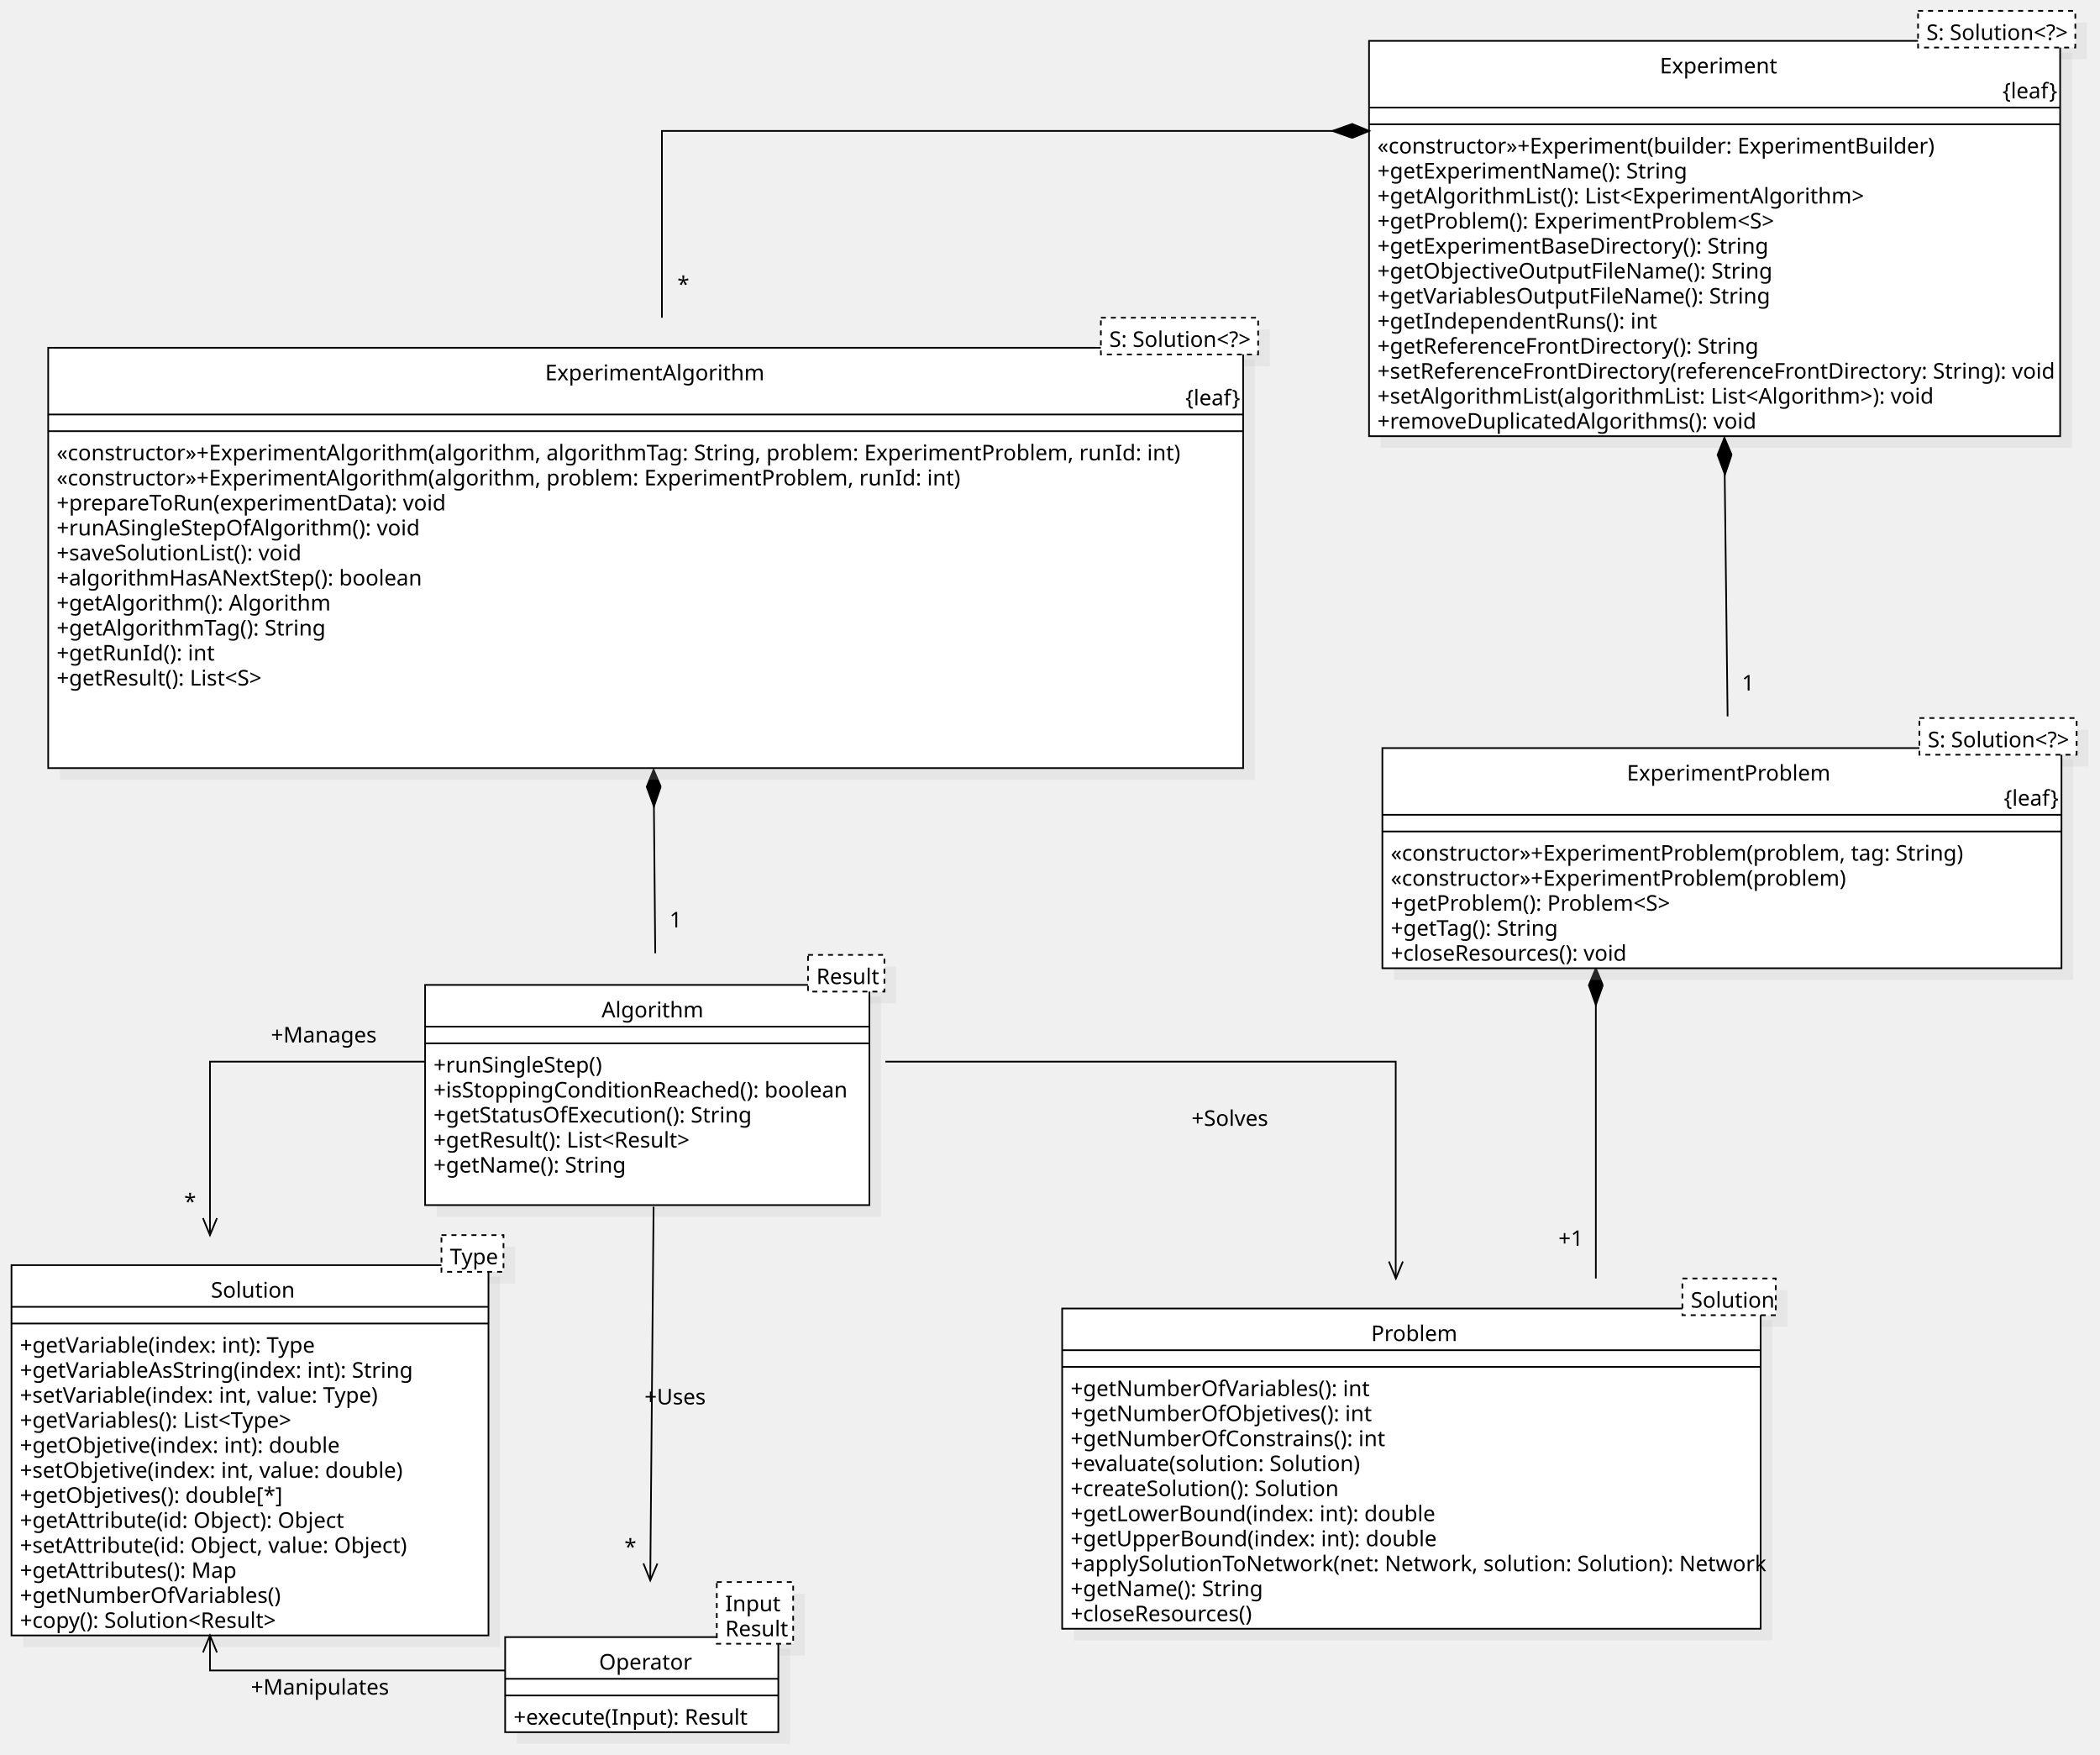
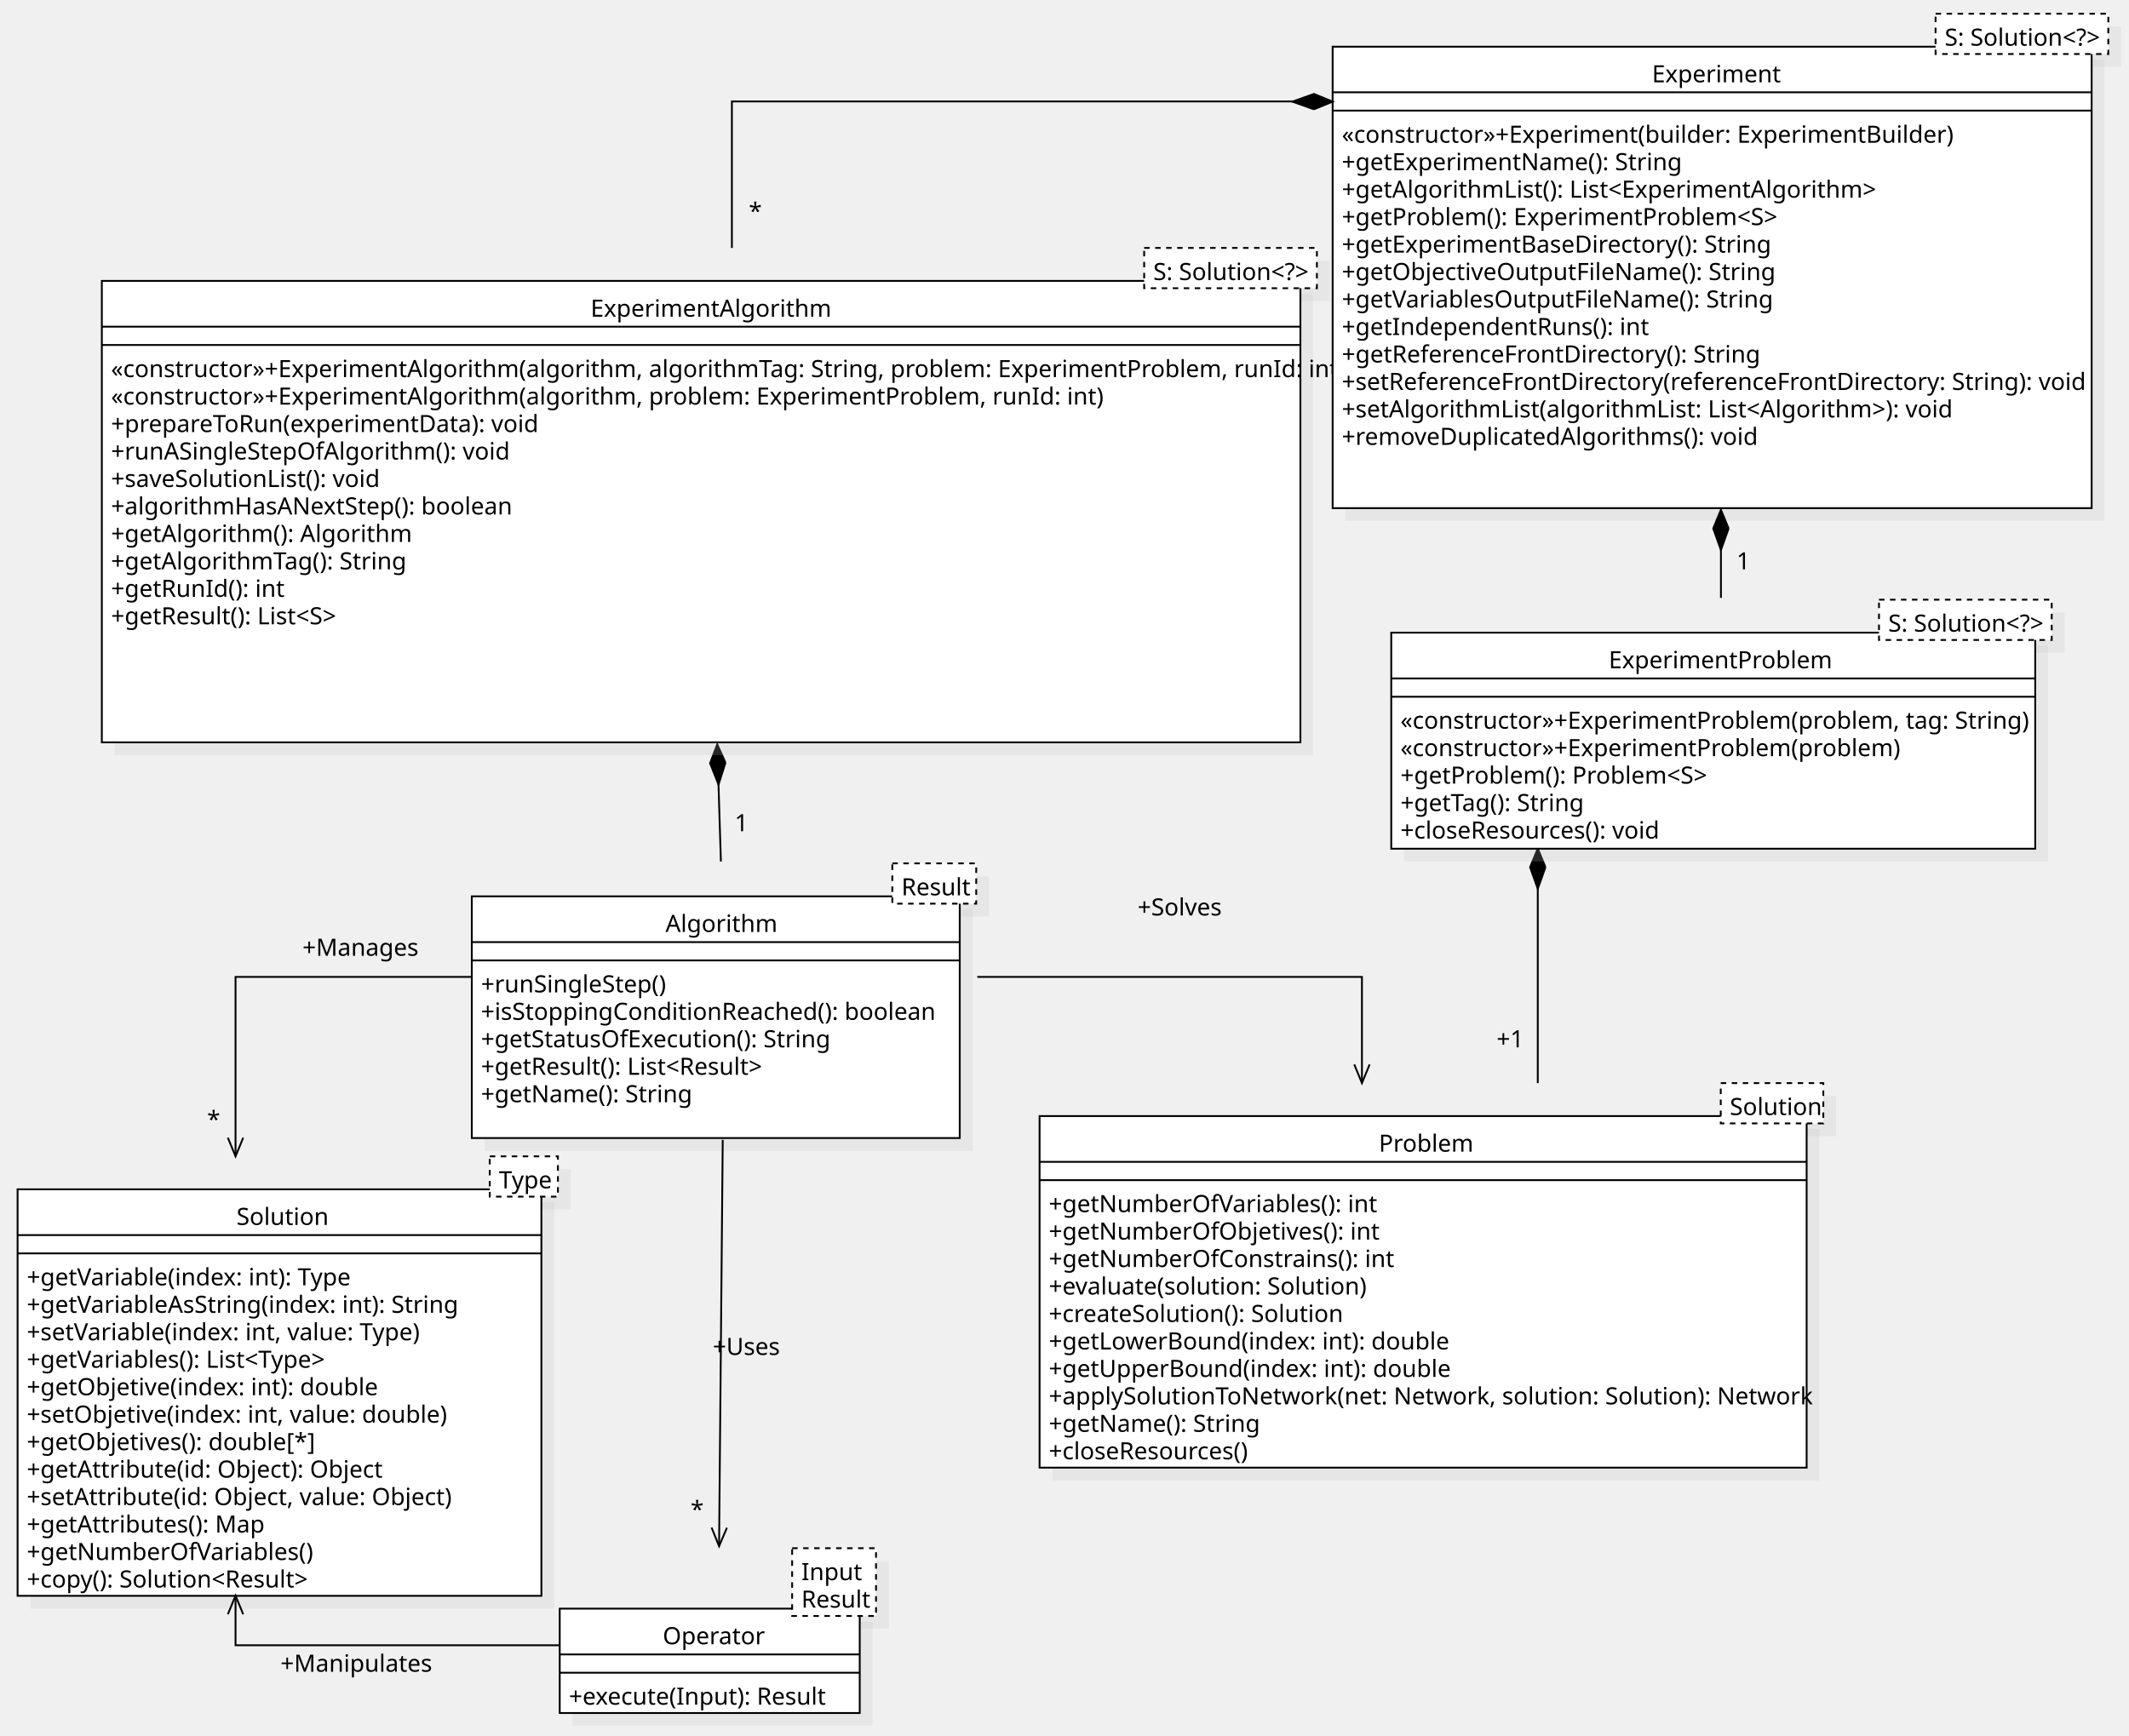
- <svg xmlns="http://www.w3.org/2000/svg" version="1.1" id="Capa_1" x="0px" y="0px" viewBox="0 0 1259.2 1052" style="enable-background:new 0 0 1259.2 1052;" xml:space="preserve">
+ <svg xmlns="http://www.w3.org/2000/svg" version="1.1" id="Capa_1" x="0px" y="0px" viewBox="0 0 1162.4 948" style="enable-background:new 0 0 1162.4 948;" xml:space="preserve">
  <style type="text/css">
	.st0{opacity:0.2;fill:#C0C0C0;enable-background:new    ;}
	.st1{fill:#FFFFFF;}
	.st2{fill:none;stroke:#000000;stroke-miterlimit:10;}
	.st3{font-family:'Arial-BoldMT';}
	.st4{font-size:13px;}
	.st5{font-family:'ArialMT';}
	.st6{fill:none;stroke:#000000;stroke-miterlimit:10;stroke-dasharray:3;}
</style>
-   <g transform="translate(-320,-14) scale(1,1)">
-     <rect x="581.9" y="611.5" class="st0" width="266.4" height="132" />
-   </g>
-   <g transform="translate(-320,-14) scale(1,1)">
-     <rect x="811.5" y="593.5" class="st0" width="45.8" height="22" />
-   </g>
-   <g transform="translate(-320,-14) scale(1,1)">
-     <rect x="574.9" y="604.5" class="st1" width="266.4" height="132" />
-   </g>
-   <g transform="translate(-320,-14) scale(1,1)">
-     <path class="st2" d="M574.9,604.5h266.4v132H574.9V604.5z" />
-   </g>
-   <g transform="translate(-320,-14) scale(1,1)">
-     <path class="st2" d="M574.9,629.5h266.4" />
-   </g>
-   <g transform="translate(-320,-14) scale(1,1)">
-     <path class="st2" d="M574.9,639.5h266.4" />
-   </g>
-   <text transform="matrix(1 0 0 1 360.7039 610)" class="st3 st4">Algorithm</text>
-   <text transform="matrix(1 0 0 1 259.95 643)" class="st5 st4">+runSingleStep()</text>
-   <text transform="matrix(1 0 0 1 259.95 658)" class="st5 st4">+isStoppingConditionReached(): boolean</text>
-   <text transform="matrix(1 0 0 1 259.95 673)" class="st5 st4">+getStatusOfExecution(): String</text>
-   <text transform="matrix(1 0 0 1 259.95 688)" class="st5 st4">+getResult(): List&lt;Result&gt;</text>
-   <text transform="matrix(1 0 0 1 259.95 703)" class="st5 st4">+getName(): String</text>
-   <g transform="translate(-320,-14) scale(1,1)">
-     <rect x="804.5" y="586.5" class="st1" width="45.8" height="22" />
-   </g>
-   <g transform="translate(-320,-14) scale(1,1)">
-     <path class="st6" d="M804.5,586.5h45.8v22h-45.8V586.5z" />
-   </g>
-   <text transform="matrix(1 0 0 1 489.5169 590)" class="st5 st4">Result</text>
-   <g transform="translate(-320,-14) scale(1,1)">
-     <rect x="333.9" y="779.5" class="st0" width="286" height="222" />
-   </g>
-   <g transform="translate(-320,-14) scale(1,1)">
-     <rect x="591.7" y="761.5" class="st0" width="37.2" height="22" />
-   </g>
-   <g transform="translate(-320,-14) scale(1,1)">
-     <rect x="326.9" y="772.5" class="st1" width="286" height="222" />
-   </g>
-   <g transform="translate(-320,-14) scale(1,1)">
-     <path class="st2" d="M326.9,772.5h286v222h-286V772.5z" />
-   </g>
-   <g transform="translate(-320,-14) scale(1,1)">
-     <path class="st2" d="M326.9,797.5h286" />
-   </g>
-   <g transform="translate(-320,-14) scale(1,1)">
-     <path class="st2" d="M326.9,807.5h286" />
-   </g>
-   <text transform="matrix(1 0 0 1 126.4604 778)" class="st3 st4">Solution</text>
-   <text transform="matrix(1 0 0 1 11.9499 811)" class="st5 st4">+getVariable(index: int): Type</text>
-   <text transform="matrix(1 0 0 1 11.9499 826)" class="st5 st4">+getVariableAsString(index: int): String</text>
-   <text transform="matrix(1 0 0 1 11.9499 841)" class="st5 st4">+setVariable(index: int, value: Type)</text>
-   <text transform="matrix(1 0 0 1 11.9499 856)" class="st5 st4">+getVariables(): List&lt;Type&gt;</text>
-   <text transform="matrix(1 0 0 1 11.9499 871)" class="st5 st4">+getObjetive(index: int): double</text>
-   <text transform="matrix(1 0 0 1 11.9499 886)" class="st5 st4">+setObjetive(index: int, value: double)</text>
-   <text transform="matrix(1 0 0 1 11.9499 901)" class="st5 st4">+getObjetives(): double[*]</text>
-   <text transform="matrix(1 0 0 1 11.9499 916)" class="st5 st4">+getAttribute(id: Object): Object</text>
-   <text transform="matrix(1 0 0 1 11.9499 931)" class="st5 st4">+setAttribute(id: Object, value: Object)</text>
-   <text transform="matrix(1 0 0 1 11.9499 946)" class="st5 st4">+getAttributes(): Map</text>
-   <text transform="matrix(1 0 0 1 11.9499 961)" class="st5 st4">+getNumberOfVariables()</text>
-   <text transform="matrix(1 0 0 1 11.9499 976)" class="st5 st4">+copy(): Solution&lt;Result&gt;</text>
-   <g transform="translate(-320,-14) scale(1,1)">
-     <rect x="584.7" y="754.5" class="st1" width="37.2" height="22" />
-   </g>
-   <g transform="translate(-320,-14) scale(1,1)">
-     <path class="st6" d="M584.7,754.5h37.2v22h-37.2V754.5z" />
-   </g>
-   <text transform="matrix(1 0 0 1 269.7664 758)" class="st5 st4">Type</text>
-   <g transform="translate(-320,-14) scale(1,1)">
-     <rect x="963.9" y="805.5" class="st0" width="418.8" height="192" />
-   </g>
-   <g transform="translate(-320,-14) scale(1,1)">
-     <rect x="1335.8" y="787.5" class="st0" width="56" height="22" />
-   </g>
-   <g transform="translate(-320,-14) scale(1,1)">
-     <rect x="956.9" y="798.5" class="st1" width="418.8" height="192" />
-   </g>
-   <g transform="translate(-320,-14) scale(1,1)">
-     <path class="st2" d="M956.9,798.5h418.8v192H956.9V798.5z" />
-   </g>
-   <g transform="translate(-320,-14) scale(1,1)">
-     <path class="st2" d="M956.9,823.5h418.8" />
-   </g>
-   <g transform="translate(-320,-14) scale(1,1)">
-     <path class="st2" d="M956.9,833.5h418.8" />
-   </g>
-   <text transform="matrix(1 0 0 1 822.1575 804)" class="st3 st4">Problem</text>
-   <text transform="matrix(1 0 0 1 641.95 837)" class="st5 st4">+getNumberOfVariables(): int</text>
-   <text transform="matrix(1 0 0 1 641.95 852)" class="st5 st4">+getNumberOfObjetives(): int</text>
-   <text transform="matrix(1 0 0 1 641.95 867)" class="st5 st4">+getNumberOfConstrains(): int</text>
-   <text transform="matrix(1 0 0 1 641.95 882)" class="st5 st4">+evaluate(solution: Solution)</text>
-   <text transform="matrix(1 0 0 1 641.95 897)" class="st5 st4">+createSolution(): Solution</text>
-   <text transform="matrix(1 0 0 1 641.95 912)" class="st5 st4">+getLowerBound(index: int): double</text>
-   <text transform="matrix(1 0 0 1 641.95 927)" class="st5 st4">+getUpperBound(index: int): double</text>
-   <text transform="matrix(1 0 0 1 641.95 942)" class="st5 st4">+applySolutionToNetwork(net: Network, solution: Solution): Network</text>
-   <text transform="matrix(1 0 0 1 641.95 957)" class="st5 st4">+getName(): String</text>
-   <text transform="matrix(1 0 0 1 641.95 972)" class="st5 st4">+closeResources()</text>
-   <g transform="translate(-320,-14) scale(1,1)">
-     <rect x="1328.8" y="780.5" class="st1" width="56" height="22" />
-   </g>
-   <g transform="translate(-320,-14) scale(1,1)">
-     <path class="st6" d="M1328.8,780.5h56v22h-56V780.5z" />
-   </g>
-   <text transform="matrix(1 0 0 1 1013.793 784)" class="st5 st4">Solution</text>
-   <g transform="translate(-320,-14) scale(1,1)">
-     <rect x="629.9" y="1002.5" class="st0" width="163.8" height="57" />
-   </g>
-   <g transform="translate(-320,-14) scale(1,1)">
-     <rect x="756.8" y="969.5" class="st0" width="45.8" height="37" />
-   </g>
-   <g transform="translate(-320,-14) scale(1,1)">
-     <rect x="622.9" y="995.5" class="st1" width="163.8" height="57" />
-   </g>
-   <g transform="translate(-320,-14) scale(1,1)">
-     <path class="st2" d="M622.9,995.5h163.8v57H622.9V995.5z" />
-   </g>
-   <g transform="translate(-320,-14) scale(1,1)">
-     <path class="st2" d="M622.9,1020.5h163.8" />
-   </g>
-   <g transform="translate(-320,-14) scale(1,1)">
-     <path class="st2" d="M622.9,1030.5h163.8" />
-   </g>
-   <text transform="matrix(1 0 0 1 359.1827 1001)" class="st3 st4">Operator</text>
-   <text transform="matrix(1 0 0 1 307.95 1034)" class="st5 st4">+execute(Input): Result</text>
-   <g transform="translate(-320,-14) scale(1,1)">
-     <rect x="749.8" y="962.5" class="st1" width="45.8" height="37" />
-   </g>
-   <g transform="translate(-320,-14) scale(1,1)">
-     <path class="st6" d="M749.8,962.5h45.8v37h-45.8V962.5z" />
-   </g>
-   <text transform="matrix(1 0 0 1 434.8688 966)" class="st5 st4">Input</text>
-   <text transform="matrix(1 0 0 1 434.8688 981)" class="st5 st4">Result</text>
-   <g transform="translate(-320,-14) scale(1,1)">
-     <path class="st2" d="M711.9,737.5l-2,224" />
-   </g>
-   <g transform="translate(-320,-14) scale(1,1)">
-     <path class="st2" d="M705.8,951.3l4.1,10.2l4.3-10.1" />
-   </g>
-   <text transform="matrix(1 0 0 1 386.45 842)" class="st5 st4">+Uses</text>
-   <text transform="matrix(1 0 0 1 374.4205 932)" class="st5 st4">*</text>
-   <g transform="translate(-320,-14) scale(1,1)">
-     <path class="st2" d="M622.9,1015.5h-177v-21" />
-   </g>
-   <g transform="translate(-320,-14) scale(1,1)">
-     <path class="st2" d="M450.1,1004.7l-4.2-10.2l-4.2,10.2" />
-   </g>
-   <text transform="matrix(1 0 0 1 150.4499 1016)" class="st5 st4">+Manipulates</text>
-   <g transform="translate(-320,-14) scale(1,1)">
-     <path class="st2" d="M574.9,650.5h-129v104" />
-   </g>
-   <g transform="translate(-320,-14) scale(1,1)">
-     <path class="st2" d="M441.7,744.3l4.2,10.2l4.2-10.2" />
-   </g>
-   <text transform="matrix(1 0 0 1 162.4499 625)" class="st5 st4">+Manages</text>
-   <text transform="matrix(1 0 0 1 110.4205 725)" class="st5 st4">*</text>
-   <g transform="translate(-320,-14) scale(1,1)">
-     <path class="st2" d="M850.9,650.5h306v130" />
-   </g>
-   <g transform="translate(-320,-14) scale(1,1)">
-     <path class="st2" d="M1152.8,770.3l4.2,10.2l4.2-10.2" />
-   </g>
-   <text transform="matrix(1 0 0 1 714.45 675)" class="st5 st4">+Solves</text>
-   <g transform="translate(-320,-14) scale(1,1)">
-     <path class="st2" d="M1276.9,780.5v-186" />
-   </g>
-   <g transform="translate(-320,-14) scale(1,1)">
-     <path d="M1281.1,604.7l-4.2-10.2l-4.2,10.2l4.2,11.8" />
-   </g>
-   <g transform="translate(-320,-14) scale(1,1)">
-     <path class="st2" d="M1281.1,604.7l-4.2-10.2l-4.2,10.2l4.2,11.8L1281.1,604.7" />
-   </g>
-   <text transform="matrix(1 0 0 1 934.45 747)" class="st5 st4">+1</text>
-   <g transform="translate(-320,-14) scale(1,1)">
-     <path class="st2" d="M712.9,585.5l-1-110" />
-   </g>
-   <g transform="translate(-320,-14) scale(1,1)">
-     <path d="M716.2,485.6l-4.3-10.1l-4.1,10.2l4.3,11.8" />
-   </g>
-   <g transform="translate(-320,-14) scale(1,1)">
-     <path class="st2" d="M716.2,485.6l-4.3-10.1l-4.1,10.2l4.3,11.8L716.2,485.6" />
-   </g>
-   <text transform="matrix(1 0 0 1 401.45 556)" class="st5 st4">1</text>
-   <g transform="translate(-320,-14) scale(1,1)">
-     <rect x="355.9" y="229.5" class="st0" width="716.5" height="252" />
-   </g>
-   <g transform="translate(-320,-14) scale(1,1)">
-     <rect x="987.1" y="211.5" class="st0" width="94.3" height="22" />
-   </g>
-   <g transform="translate(-320,-14) scale(1,1)">
-     <rect x="348.9" y="222.5" class="st1" width="716.5" height="252" />
-   </g>
-   <g transform="translate(-320,-14) scale(1,1)">
-     <path class="st2" d="M348.9,222.5h716.5v252H348.9V222.5z" />
-   </g>
-   <g transform="translate(-320,-14) scale(1,1)">
-     <path class="st2" d="M348.9,262.5h716.5" />
-   </g>
-   <g transform="translate(-320,-14) scale(1,1)">
-     <path class="st2" d="M348.9,272.5h716.5" />
-   </g>
-   <text transform="matrix(1 0 0 1 326.8602 228)" class="st3 st4">ExperimentAlgorithm</text>
-   <text transform="matrix(1 0 0 1 710.783 243)" class="st5 st4">{leaf}</text>
-   <text transform="matrix(1 0 0 1 33.9499 276)" class="st5 st4">«constructor»+ExperimentAlgorithm(algorithm, algorithmTag: String, problem: ExperimentProblem, runId: int)</text>
-   <text transform="matrix(1 0 0 1 33.9499 291)" class="st5 st4">«constructor»+ExperimentAlgorithm(algorithm, problem: ExperimentProblem, runId: int)</text>
-   <text transform="matrix(1 0 0 1 33.9499 306)" class="st5 st4">+prepareToRun(experimentData): void</text>
-   <text transform="matrix(1 0 0 1 33.9499 321)" class="st5 st4">+runASingleStepOfAlgorithm(): void</text>
-   <text transform="matrix(1 0 0 1 33.9499 336)" class="st5 st4">+saveSolutionList(): void</text>
-   <text transform="matrix(1 0 0 1 33.9499 351)" class="st5 st4">+algorithmHasANextStep(): boolean</text>
-   <text transform="matrix(1 0 0 1 33.9499 366)" class="st5 st4">+getAlgorithm(): Algorithm</text>
-   <text transform="matrix(1 0 0 1 33.9499 381)" class="st5 st4">+getAlgorithmTag(): String</text>
-   <text transform="matrix(1 0 0 1 33.9499 396)" class="st5 st4">+getRunId(): int</text>
-   <text transform="matrix(1 0 0 1 33.9499 411)" class="st5 st4">+getResult(): List&lt;S&gt;</text>
-   <g transform="translate(-320,-14) scale(1,1)">
-     <rect x="980.1" y="204.5" class="st1" width="94.3" height="22" />
-   </g>
-   <g transform="translate(-320,-14) scale(1,1)">
-     <path class="st6" d="M980.1,204.5h94.3v22h-94.3V204.5z" />
-   </g>
-   <text transform="matrix(1 0 0 1 665.1395 208)" class="st5 st4">S: Solution&lt;?&gt;</text>
-   <g transform="translate(-320,-14) scale(1,1)">
-     <rect x="1155.9" y="469.5" class="st0" width="407.2" height="132" />
-   </g>
-   <g transform="translate(-320,-14) scale(1,1)">
-     <rect x="1477.9" y="451.5" class="st0" width="94.3" height="22" />
-   </g>
-   <g transform="translate(-320,-14) scale(1,1)">
-     <rect x="1148.9" y="462.5" class="st1" width="407.2" height="132" />
-   </g>
-   <g transform="translate(-320,-14) scale(1,1)">
-     <path class="st2" d="M1148.9,462.5h407.2v132h-407.2V462.5z" />
-   </g>
-   <g transform="translate(-320,-14) scale(1,1)">
-     <path class="st2" d="M1148.9,502.5h407.2" />
-   </g>
-   <g transform="translate(-320,-14) scale(1,1)">
-     <path class="st2" d="M1148.9,512.5h407.2" />
-   </g>
-   <text transform="matrix(1 0 0 1 975.494 468)" class="st3 st4">ExperimentProblem</text>
-   <text transform="matrix(1 0 0 1 1201.551 483)" class="st5 st4">{leaf}</text>
-   <text transform="matrix(1 0 0 1 833.95 516)" class="st5 st4">«constructor»+ExperimentProblem(problem, tag: String)</text>
-   <text transform="matrix(1 0 0 1 833.95 531)" class="st5 st4">«constructor»+ExperimentProblem(problem)</text>
-   <text transform="matrix(1 0 0 1 833.95 546)" class="st5 st4">+getProblem(): Problem&lt;S&gt;</text>
-   <text transform="matrix(1 0 0 1 833.95 561)" class="st5 st4">+getTag(): String</text>
-   <text transform="matrix(1 0 0 1 833.95 576)" class="st5 st4">+closeResources(): void</text>
-   <g transform="translate(-320,-14) scale(1,1)">
-     <rect x="1470.9" y="444.5" class="st1" width="94.3" height="22" />
-   </g>
-   <g transform="translate(-320,-14) scale(1,1)">
-     <path class="st6" d="M1470.9,444.5h94.3v22h-94.3V444.5z" />
-   </g>
-   <text transform="matrix(1 0 0 1 1155.907 448)" class="st5 st4">S: Solution&lt;?&gt;</text>
-   <g transform="translate(-320,-14) scale(1,1)">
-     <rect x="1147.9" y="45.5" class="st0" width="414.4" height="237" />
-   </g>
-   <g transform="translate(-320,-14) scale(1,1)">
-     <rect x="1477.1" y="27.5" class="st0" width="94.3" height="22" />
-   </g>
-   <g transform="translate(-320,-14) scale(1,1)">
-     <rect x="1140.9" y="38.5" class="st1" width="414.4" height="237" />
-   </g>
-   <g transform="translate(-320,-14) scale(1,1)">
-     <path class="st2" d="M1140.9,38.5h414.4v237h-414.4V38.5z" />
-   </g>
-   <g transform="translate(-320,-14) scale(1,1)">
-     <path class="st2" d="M1140.9,78.5h414.4" />
-   </g>
-   <g transform="translate(-320,-14) scale(1,1)">
-     <path class="st2" d="M1140.9,88.5h414.4" />
-   </g>
-   <text transform="matrix(1 0 0 1 995.2967 44)" class="st3 st4">Experiment</text>
-   <text transform="matrix(1 0 0 1 1200.749 59)" class="st5 st4">{leaf}</text>
-   <text transform="matrix(1 0 0 1 825.95 92)" class="st5 st4">«constructor»+Experiment(builder: ExperimentBuilder)</text>
-   <text transform="matrix(1 0 0 1 825.95 107)" class="st5 st4">+getExperimentName(): String</text>
-   <text transform="matrix(1 0 0 1 825.95 122)" class="st5 st4">+getAlgorithmList(): List&lt;ExperimentAlgorithm&gt;</text>
-   <text transform="matrix(1 0 0 1 825.95 137)" class="st5 st4">+getProblem(): ExperimentProblem&lt;S&gt;</text>
-   <text transform="matrix(1 0 0 1 825.95 152)" class="st5 st4">+getExperimentBaseDirectory(): String</text>
-   <text transform="matrix(1 0 0 1 825.95 167)" class="st5 st4">+getObjectiveOutputFileName(): String</text>
-   <text transform="matrix(1 0 0 1 825.95 182)" class="st5 st4">+getVariablesOutputFileName(): String</text>
-   <text transform="matrix(1 0 0 1 825.95 197)" class="st5 st4">+getIndependentRuns(): int</text>
-   <text transform="matrix(1 0 0 1 825.95 212)" class="st5 st4">+getReferenceFrontDirectory(): String</text>
-   <text transform="matrix(1 0 0 1 825.95 227)" class="st5 st4">+setReferenceFrontDirectory(referenceFrontDirectory: String): void</text>
-   <text transform="matrix(1 0 0 1 825.95 242)" class="st5 st4">+setAlgorithmList(algorithmList: List&lt;Algorithm&gt;): void</text>
-   <text transform="matrix(1 0 0 1 825.95 257)" class="st5 st4">+removeDuplicatedAlgorithms(): void</text>
-   <g transform="translate(-320,-14) scale(1,1)">
-     <rect x="1470.1" y="20.5" class="st1" width="94.3" height="22" />
-   </g>
-   <g transform="translate(-320,-14) scale(1,1)">
-     <path class="st6" d="M1470.1,20.5h94.3v22h-94.3V20.5z" />
-   </g>
-   <text transform="matrix(1 0 0 1 1155.105 24)" class="st5 st4">S: Solution&lt;?&gt;</text>
-   <g transform="translate(-320,-14) scale(1,1)">
-     <path class="st2" d="M1355.9,443.5l-2-167" />
-   </g>
-   <g transform="translate(-320,-14) scale(1,1)">
-     <path d="M1358.3,286.6l-4.3-10.1l-4.1,10.2l4.4,11.8" />
-   </g>
-   <g transform="translate(-320,-14) scale(1,1)">
-     <path class="st2" d="M1358.3,286.6l-4.3-10.1l-4.1,10.2l4.4,11.8L1358.3,286.6" />
-   </g>
-   <text transform="matrix(1 0 0 1 1044.45 414)" class="st5 st4">1</text>
-   <g transform="translate(-320,-14) scale(1,1)">
-     <path class="st2" d="M716.9,204.5v-112h424" />
-   </g>
-   <g transform="translate(-320,-14) scale(1,1)">
-     <path d="M1130.8,96.7l10.2-4.2l-10.2-4.2l-11.8,4.2" />
-   </g>
-   <g transform="translate(-320,-14) scale(1,1)">
-     <path class="st2" d="M1130.8,96.7l10.2-4.2l-10.2-4.2l-11.8,4.2L1130.8,96.7" />
-   </g>
-   <text transform="matrix(1 0 0 1 406.1705 175)" class="st5 st4">*</text>
+   <g transform="translate(-320,-38) scale(1,1)">
+     <rect x="584.6" y="534.5" class="st0" width="266.4" height="132" />
+   </g>
+   <g transform="translate(-320,-38) scale(1,1)">
+     <rect x="814.2" y="516.5" class="st0" width="45.8" height="22" />
+   </g>
+   <g transform="translate(-320,-38) scale(1,1)">
+     <rect x="577.6" y="527.5" class="st1" width="266.4" height="132" />
+   </g>
+   <g transform="translate(-320,-38) scale(1,1)">
+     <path class="st2" d="M577.6,527.5H844v132H577.6V527.5z" />
+   </g>
+   <g transform="translate(-320,-38) scale(1,1)">
+     <path class="st2" d="M577.6,552.5H844" />
+   </g>
+   <g transform="translate(-320,-38) scale(1,1)">
+     <path class="st2" d="M577.6,562.5H844" />
+   </g>
+   <text transform="matrix(1 0 0 1 363.3615 508.95)" class="st3 st4">Algorithm</text>
+   <text transform="matrix(1 0 0 1 262.6076 541.95)" class="st5 st4">+runSingleStep()</text>
+   <text transform="matrix(1 0 0 1 262.6076 556.95)" class="st5 st4">+isStoppingConditionReached(): boolean</text>
+   <text transform="matrix(1 0 0 1 262.6076 571.95)" class="st5 st4">+getStatusOfExecution(): String</text>
+   <text transform="matrix(1 0 0 1 262.6076 586.95)" class="st5 st4">+getResult(): List&lt;Result&gt;</text>
+   <text transform="matrix(1 0 0 1 262.6076 601.95)" class="st5 st4">+getName(): String</text>
+   <g transform="translate(-320,-38) scale(1,1)">
+     <rect x="807.2" y="509.5" class="st1" width="45.8" height="22" />
+   </g>
+   <g transform="translate(-320,-38) scale(1,1)">
+     <path class="st6" d="M807.2,509.5H853v22h-45.8V509.5z" />
+   </g>
+   <text transform="matrix(1 0 0 1 492.1745 488.95)" class="st5 st4">Result</text>
+   <g transform="translate(-320,-38) scale(1,1)">
+     <rect x="336.6" y="694.5" class="st0" width="286" height="222" />
+   </g>
+   <g transform="translate(-320,-38) scale(1,1)">
+     <rect x="594.4" y="676.5" class="st0" width="37.2" height="22" />
+   </g>
+   <g transform="translate(-320,-38) scale(1,1)">
+     <rect x="329.6" y="687.5" class="st1" width="286" height="222" />
+   </g>
+   <g transform="translate(-320,-38) scale(1,1)">
+     <path class="st2" d="M329.6,687.5h286v222h-286V687.5z" />
+   </g>
+   <g transform="translate(-320,-38) scale(1,1)">
+     <path class="st2" d="M329.6,712.5h286" />
+   </g>
+   <g transform="translate(-320,-38) scale(1,1)">
+     <path class="st2" d="M329.6,722.5h286" />
+   </g>
+   <text transform="matrix(1 0 0 1 129.1181 668.95)" class="st3 st4">Solution</text>
+   <text transform="matrix(1 0 0 1 14.6076 701.95)" class="st5 st4">+getVariable(index: int): Type</text>
+   <text transform="matrix(1 0 0 1 14.6076 716.95)" class="st5 st4">+getVariableAsString(index: int): String</text>
+   <text transform="matrix(1 0 0 1 14.6076 731.95)" class="st5 st4">+setVariable(index: int, value: Type)</text>
+   <text transform="matrix(1 0 0 1 14.6076 746.95)" class="st5 st4">+getVariables(): List&lt;Type&gt;</text>
+   <text transform="matrix(1 0 0 1 14.6076 761.95)" class="st5 st4">+getObjetive(index: int): double</text>
+   <text transform="matrix(1 0 0 1 14.6076 776.95)" class="st5 st4">+setObjetive(index: int, value: double)</text>
+   <text transform="matrix(1 0 0 1 14.6076 791.95)" class="st5 st4">+getObjetives(): double[*]</text>
+   <text transform="matrix(1 0 0 1 14.6076 806.95)" class="st5 st4">+getAttribute(id: Object): Object</text>
+   <text transform="matrix(1 0 0 1 14.6076 821.95)" class="st5 st4">+setAttribute(id: Object, value: Object)</text>
+   <text transform="matrix(1 0 0 1 14.6076 836.95)" class="st5 st4">+getAttributes(): Map</text>
+   <text transform="matrix(1 0 0 1 14.6076 851.95)" class="st5 st4">+getNumberOfVariables()</text>
+   <text transform="matrix(1 0 0 1 14.6076 866.95)" class="st5 st4">+copy(): Solution&lt;Result&gt;</text>
+   <g transform="translate(-320,-38) scale(1,1)">
+     <rect x="587.4" y="669.5" class="st1" width="37.2" height="22" />
+   </g>
+   <g transform="translate(-320,-38) scale(1,1)">
+     <path class="st6" d="M587.4,669.5h37.2v22h-37.2V669.5z" />
+   </g>
+   <text transform="matrix(1 0 0 1 272.424 648.95)" class="st5 st4">Type</text>
+   <g transform="translate(-320,-38) scale(1,1)">
+     <rect x="894.6" y="654.5" class="st0" width="418.8" height="192" />
+   </g>
+   <g transform="translate(-320,-38) scale(1,1)">
+     <rect x="1266.5" y="636.5" class="st0" width="56" height="22" />
+   </g>
+   <g transform="translate(-320,-38) scale(1,1)">
+     <rect x="887.6" y="647.5" class="st1" width="418.8" height="192" />
+   </g>
+   <g transform="translate(-320,-38) scale(1,1)">
+     <path class="st2" d="M887.6,647.5h418.8v192H887.6V647.5z" />
+   </g>
+   <g transform="translate(-320,-38) scale(1,1)">
+     <path class="st2" d="M887.6,672.5h418.8" />
+   </g>
+   <g transform="translate(-320,-38) scale(1,1)">
+     <path class="st2" d="M887.6,682.5h418.8" />
+   </g>
+   <text transform="matrix(1 0 0 1 752.8151 628.95)" class="st3 st4">Problem</text>
+   <text transform="matrix(1 0 0 1 572.6076 661.95)" class="st5 st4">+getNumberOfVariables(): int</text>
+   <text transform="matrix(1 0 0 1 572.6076 676.95)" class="st5 st4">+getNumberOfObjetives(): int</text>
+   <text transform="matrix(1 0 0 1 572.6076 691.95)" class="st5 st4">+getNumberOfConstrains(): int</text>
+   <text transform="matrix(1 0 0 1 572.6076 706.95)" class="st5 st4">+evaluate(solution: Solution)</text>
+   <text transform="matrix(1 0 0 1 572.6076 721.95)" class="st5 st4">+createSolution(): Solution</text>
+   <text transform="matrix(1 0 0 1 572.6076 736.95)" class="st5 st4">+getLowerBound(index: int): double</text>
+   <text transform="matrix(1 0 0 1 572.6076 751.95)" class="st5 st4">+getUpperBound(index: int): double</text>
+   <text transform="matrix(1 0 0 1 572.6076 766.95)" class="st5 st4">+applySolutionToNetwork(net: Network, solution: Solution): Network</text>
+   <text transform="matrix(1 0 0 1 572.6076 781.95)" class="st5 st4">+getName(): String</text>
+   <text transform="matrix(1 0 0 1 572.6076 796.95)" class="st5 st4">+closeResources()</text>
+   <g transform="translate(-320,-38) scale(1,1)">
+     <rect x="1259.5" y="629.5" class="st1" width="56" height="22" />
+   </g>
+   <g transform="translate(-320,-38) scale(1,1)">
+     <path class="st6" d="M1259.5,629.5h56v22h-56V629.5z" />
+   </g>
+   <text transform="matrix(1 0 0 1 944.4509 608.95)" class="st5 st4">Solution</text>
+   <g transform="translate(-320,-38) scale(1,1)">
+     <rect x="632.6" y="923.5" class="st0" width="163.8" height="57" />
+   </g>
+   <g transform="translate(-320,-38) scale(1,1)">
+     <rect x="759.5" y="890.5" class="st0" width="45.8" height="37" />
+   </g>
+   <g transform="translate(-320,-38) scale(1,1)">
+     <rect x="625.6" y="916.5" class="st1" width="163.8" height="57" />
+   </g>
+   <g transform="translate(-320,-38) scale(1,1)">
+     <path class="st2" d="M625.6,916.5h163.8v57H625.6V916.5z" />
+   </g>
+   <g transform="translate(-320,-38) scale(1,1)">
+     <path class="st2" d="M625.6,941.5h163.8" />
+   </g>
+   <g transform="translate(-320,-38) scale(1,1)">
+     <path class="st2" d="M625.6,951.5h163.8" />
+   </g>
+   <text transform="matrix(1 0 0 1 361.8403 897.95)" class="st3 st4">Operator</text>
+   <text transform="matrix(1 0 0 1 310.6076 930.95)" class="st5 st4">+execute(Input): Result</text>
+   <g transform="translate(-320,-38) scale(1,1)">
+     <rect x="752.5" y="883.5" class="st1" width="45.8" height="37" />
+   </g>
+   <g transform="translate(-320,-38) scale(1,1)">
+     <path class="st6" d="M752.5,883.5h45.8v37h-45.8V883.5z" />
+   </g>
+   <text transform="matrix(1 0 0 1 437.5266 862.95)" class="st5 st4">Input</text>
+   <text transform="matrix(1 0 0 1 437.5266 877.95)" class="st5 st4">Result</text>
+   <g transform="translate(-320,-38) scale(1,1)">
+     <path class="st2" d="M714.6,660.5l-2,222" />
+   </g>
+   <g transform="translate(-320,-38) scale(1,1)">
+     <path class="st2" d="M708.5,872.2l4.1,10.2l4.3-10.1" />
+   </g>
+   <text transform="matrix(1 0 0 1 389.1076 739.95)" class="st5 st4">+Uses</text>
+   <text transform="matrix(1 0 0 1 377.0781 828.95)" class="st5 st4">*</text>
+   <g transform="translate(-320,-38) scale(1,1)">
+     <path class="st2" d="M625.6,936.5h-177v-27" />
+   </g>
+   <g transform="translate(-320,-38) scale(1,1)">
+     <path class="st2" d="M452.8,919.6l-4.2-10.2l-4.2,10.2" />
+   </g>
+   <text transform="matrix(1 0 0 1 153.1076 912.95)" class="st5 st4">+Manipulates</text>
+   <g transform="translate(-320,-38) scale(1,1)">
+     <path class="st2" d="M577.6,571.5h-129v98" />
+   </g>
+   <g transform="translate(-320,-38) scale(1,1)">
+     <path class="st2" d="M444.4,659.3l4.2,10.2l4.2-10.2" />
+   </g>
+   <text transform="matrix(1 0 0 1 165.1076 521.95)" class="st5 st4">+Manages</text>
+   <text transform="matrix(1 0 0 1 113.0781 615.95)" class="st5 st4">*</text>
+   <g transform="translate(-320,-38) scale(1,1)">
+     <path class="st2" d="M853.6,571.5h210v58" />
+   </g>
+   <g transform="translate(-320,-38) scale(1,1)">
+     <path class="st2" d="M1059.4,619.3l4.2,10.2l4.2-10.2" />
+   </g>
+   <text transform="matrix(1 0 0 1 621.1076 499.95)" class="st5 st4">+Solves</text>
+   <g transform="translate(-320,-38) scale(1,1)">
+     <path class="st2" d="M1159.6,629.5v-128" />
+   </g>
+   <g transform="translate(-320,-38) scale(1,1)">
+     <path d="M1163.8,511.6l-4.2-10.2l-4.2,10.2l4.2,11.8" />
+   </g>
+   <g transform="translate(-320,-38) scale(1,1)">
+     <path class="st2" d="M1163.8,511.6l-4.2-10.2l-4.2,10.2l4.2,11.8L1163.8,511.6" />
+   </g>
+   <text transform="matrix(1 0 0 1 817.1076 571.95)" class="st5 st4">+1</text>
+   <g transform="translate(-320,-38) scale(1,1)">
+     <path class="st2" d="M713.6,508.5l-2-64" />
+   </g>
+   <g transform="translate(-320,-38) scale(1,1)">
+     <path d="M716.1,454.5l-4.5-10l-3.9,10.3l4.6,11.7" />
+   </g>
+   <g transform="translate(-320,-38) scale(1,1)">
+     <path class="st2" d="M716.1,454.5l-4.5-10l-3.9,10.3l4.6,11.7L716.1,454.5" />
+   </g>
+   <text transform="matrix(1 0 0 1 401.1076 453.95)" class="st5 st4">1</text>
+   <g transform="translate(-320,-38) scale(1,1)">
+     <rect x="382.6" y="198.4" class="st0" width="654.3" height="252" />
+   </g>
+   <g transform="translate(-320,-38) scale(1,1)">
+     <rect x="951.7" y="180.4" class="st0" width="94.3" height="22" />
+   </g>
+   <g transform="translate(-320,-38) scale(1,1)">
+     <rect x="375.6" y="191.4" class="st1" width="654.3" height="252" />
+   </g>
+   <g transform="translate(-320,-38) scale(1,1)">
+     <path class="st2" d="M375.6,191.4H1030v252H375.6V191.4z" />
+   </g>
+   <g transform="translate(-320,-38) scale(1,1)">
+     <path class="st2" d="M375.6,216.4H1030" />
+   </g>
+   <g transform="translate(-320,-38) scale(1,1)">
+     <path class="st2" d="M375.6,226.4H1030" />
+   </g>
+   <text transform="matrix(1 0 0 1 322.4523 172.95)" class="st3 st4">ExperimentAlgorithm</text>
+   <text transform="matrix(1 0 0 1 60.6076 205.95)" class="st5 st4">«constructor»+ExperimentAlgorithm(algorithm, algorithmTag: String, problem: ExperimentProblem, runId: int)</text>
+   <text transform="matrix(1 0 0 1 60.6076 220.95)" class="st5 st4">«constructor»+ExperimentAlgorithm(algorithm, problem: ExperimentProblem, runId: int)</text>
+   <text transform="matrix(1 0 0 1 60.6076 235.95)" class="st5 st4">+prepareToRun(experimentData): void</text>
+   <text transform="matrix(1 0 0 1 60.6076 250.95)" class="st5 st4">+runASingleStepOfAlgorithm(): void</text>
+   <text transform="matrix(1 0 0 1 60.6076 265.95)" class="st5 st4">+saveSolutionList(): void</text>
+   <text transform="matrix(1 0 0 1 60.6076 280.95)" class="st5 st4">+algorithmHasANextStep(): boolean</text>
+   <text transform="matrix(1 0 0 1 60.6076 295.95)" class="st5 st4">+getAlgorithm(): Algorithm</text>
+   <text transform="matrix(1 0 0 1 60.6076 310.95)" class="st5 st4">+getAlgorithmTag(): String</text>
+   <text transform="matrix(1 0 0 1 60.6076 325.95)" class="st5 st4">+getRunId(): int</text>
+   <text transform="matrix(1 0 0 1 60.6076 340.95)" class="st5 st4">+getResult(): List&lt;S&gt;</text>
+   <g transform="translate(-320,-38) scale(1,1)">
+     <rect x="944.7" y="173.4" class="st1" width="94.3" height="22" />
+   </g>
+   <g transform="translate(-320,-38) scale(1,1)">
+     <path class="st6" d="M944.7,173.4h94.3v22h-94.3V173.4z" />
+   </g>
+   <text transform="matrix(1 0 0 1 629.6662 152.95)" class="st5 st4">S: Solution&lt;?&gt;</text>
+   <g transform="translate(-320,-38) scale(1,1)">
+     <rect x="1086.6" y="390.5" class="st0" width="351.6" height="118" />
+   </g>
+   <g transform="translate(-320,-38) scale(1,1)">
+     <rect x="1352.9" y="372.5" class="st0" width="94.3" height="22" />
+   </g>
+   <g transform="translate(-320,-38) scale(1,1)">
+     <rect x="1079.6" y="383.5" class="st1" width="351.6" height="118" />
+   </g>
+   <g transform="translate(-320,-38) scale(1,1)">
+     <path class="st2" d="M1079.6,383.5h351.6v118h-351.6V383.5z" />
+   </g>
+   <g transform="translate(-320,-38) scale(1,1)">
+     <path class="st2" d="M1079.6,408.5h351.6" />
+   </g>
+   <g transform="translate(-320,-38) scale(1,1)">
+     <path class="st2" d="M1079.6,418.5h351.6" />
+   </g>
+   <text transform="matrix(1 0 0 1 878.3361 364.95)" class="st3 st4">ExperimentProblem</text>
+   <text transform="matrix(1 0 0 1 764.6076 397.95)" class="st5 st4">«constructor»+ExperimentProblem(problem, tag: String)</text>
+   <text transform="matrix(1 0 0 1 764.6076 412.95)" class="st5 st4">«constructor»+ExperimentProblem(problem)</text>
+   <text transform="matrix(1 0 0 1 764.6076 427.95)" class="st5 st4">+getProblem(): Problem&lt;S&gt;</text>
+   <text transform="matrix(1 0 0 1 764.6076 442.95)" class="st5 st4">+getTag(): String</text>
+   <text transform="matrix(1 0 0 1 764.6076 457.95)" class="st5 st4">+closeResources(): void</text>
+   <g transform="translate(-320,-38) scale(1,1)">
+     <rect x="1345.9" y="365.5" class="st1" width="94.3" height="22" />
+   </g>
+   <g transform="translate(-320,-38) scale(1,1)">
+     <path class="st6" d="M1345.9,365.5h94.3v22h-94.3V365.5z" />
+   </g>
+   <text transform="matrix(1 0 0 1 1030.934 344.95)" class="st5 st4">S: Solution&lt;?&gt;</text>
+   <g transform="translate(-320,-38) scale(1,1)">
+     <rect x="1054.6" y="70.4" class="st0" width="414.4" height="252" />
+   </g>
+   <g transform="translate(-320,-38) scale(1,1)">
+     <rect x="1383.8" y="52.5" class="st0" width="94.3" height="22" />
+   </g>
+   <g transform="translate(-320,-38) scale(1,1)">
+     <rect x="1047.6" y="63.5" class="st1" width="414.4" height="252" />
+   </g>
+   <g transform="translate(-320,-38) scale(1,1)">
+     <path class="st2" d="M1047.6,63.5h414.4v252h-414.4V63.5z" />
+   </g>
+   <g transform="translate(-320,-38) scale(1,1)">
+     <path class="st2" d="M1047.6,88.4h414.4" />
+   </g>
+   <g transform="translate(-320,-38) scale(1,1)">
+     <path class="st2" d="M1047.6,98.4h414.4" />
+   </g>
+   <text transform="matrix(1 0 0 1 901.9543 44.95)" class="st3 st4">Experiment</text>
+   <text transform="matrix(1 0 0 1 732.6076 77.95)" class="st5 st4">«constructor»+Experiment(builder: ExperimentBuilder)</text>
+   <text transform="matrix(1 0 0 1 732.6076 92.95)" class="st5 st4">+getExperimentName(): String</text>
+   <text transform="matrix(1 0 0 1 732.6076 107.95)" class="st5 st4">+getAlgorithmList(): List&lt;ExperimentAlgorithm&gt;</text>
+   <text transform="matrix(1 0 0 1 732.6076 122.95)" class="st5 st4">+getProblem(): ExperimentProblem&lt;S&gt;</text>
+   <text transform="matrix(1 0 0 1 732.6076 137.95)" class="st5 st4">+getExperimentBaseDirectory(): String</text>
+   <text transform="matrix(1 0 0 1 732.6076 152.95)" class="st5 st4">+getObjectiveOutputFileName(): String</text>
+   <text transform="matrix(1 0 0 1 732.6076 167.95)" class="st5 st4">+getVariablesOutputFileName(): String</text>
+   <text transform="matrix(1 0 0 1 732.6076 182.95)" class="st5 st4">+getIndependentRuns(): int</text>
+   <text transform="matrix(1 0 0 1 732.6076 197.95)" class="st5 st4">+getReferenceFrontDirectory(): String</text>
+   <text transform="matrix(1 0 0 1 732.6076 212.95)" class="st5 st4">+setReferenceFrontDirectory(referenceFrontDirectory: String): void</text>
+   <text transform="matrix(1 0 0 1 732.6076 227.95)" class="st5 st4">+setAlgorithmList(algorithmList: List&lt;Algorithm&gt;): void</text>
+   <text transform="matrix(1 0 0 1 732.6076 242.95)" class="st5 st4">+removeDuplicatedAlgorithms(): void</text>
+   <g transform="translate(-320,-38) scale(1,1)">
+     <rect x="1376.8" y="45.5" class="st1" width="94.3" height="22" />
+   </g>
+   <g transform="translate(-320,-38) scale(1,1)">
+     <path class="st6" d="M1376.8,45.5h94.3v22h-94.3V45.5z" />
+   </g>
+   <text transform="matrix(1 0 0 1 1061.763 24.95)" class="st5 st4">S: Solution&lt;?&gt;</text>
+   <g transform="translate(-320,-38) scale(1,1)">
+     <path class="st2" d="M1259.6,364.5v-48" />
+   </g>
+   <g transform="translate(-320,-38) scale(1,1)">
+     <path d="M1263.8,326.6l-4.2-10.2l-4.2,10.2l4.2,11.8" />
+   </g>
+   <g transform="translate(-320,-38) scale(1,1)">
+     <path class="st2" d="M1263.8,326.6l-4.2-10.2l-4.2,10.2l4.2,11.8L1263.8,326.6" />
+   </g>
+   <text transform="matrix(1 0 0 1 948.1076 310.95)" class="st5 st4">1</text>
+   <g transform="translate(-320,-38) scale(1,1)">
+     <path class="st2" d="M719.6,173.4v-80h328" />
+   </g>
+   <g transform="translate(-320,-38) scale(1,1)">
+     <path d="M1037.4,97.7l10.2-4.2l-10.2-4.2l-11.8,4.2" />
+   </g>
+   <g transform="translate(-320,-38) scale(1,1)">
+     <path class="st2" d="M1037.4,97.7l10.2-4.2l-10.2-4.2l-11.8,4.2L1037.4,97.7" />
+   </g>
+   <text transform="matrix(1 0 0 1 408.8281 119.95)" class="st5 st4">*</text>
</svg>
